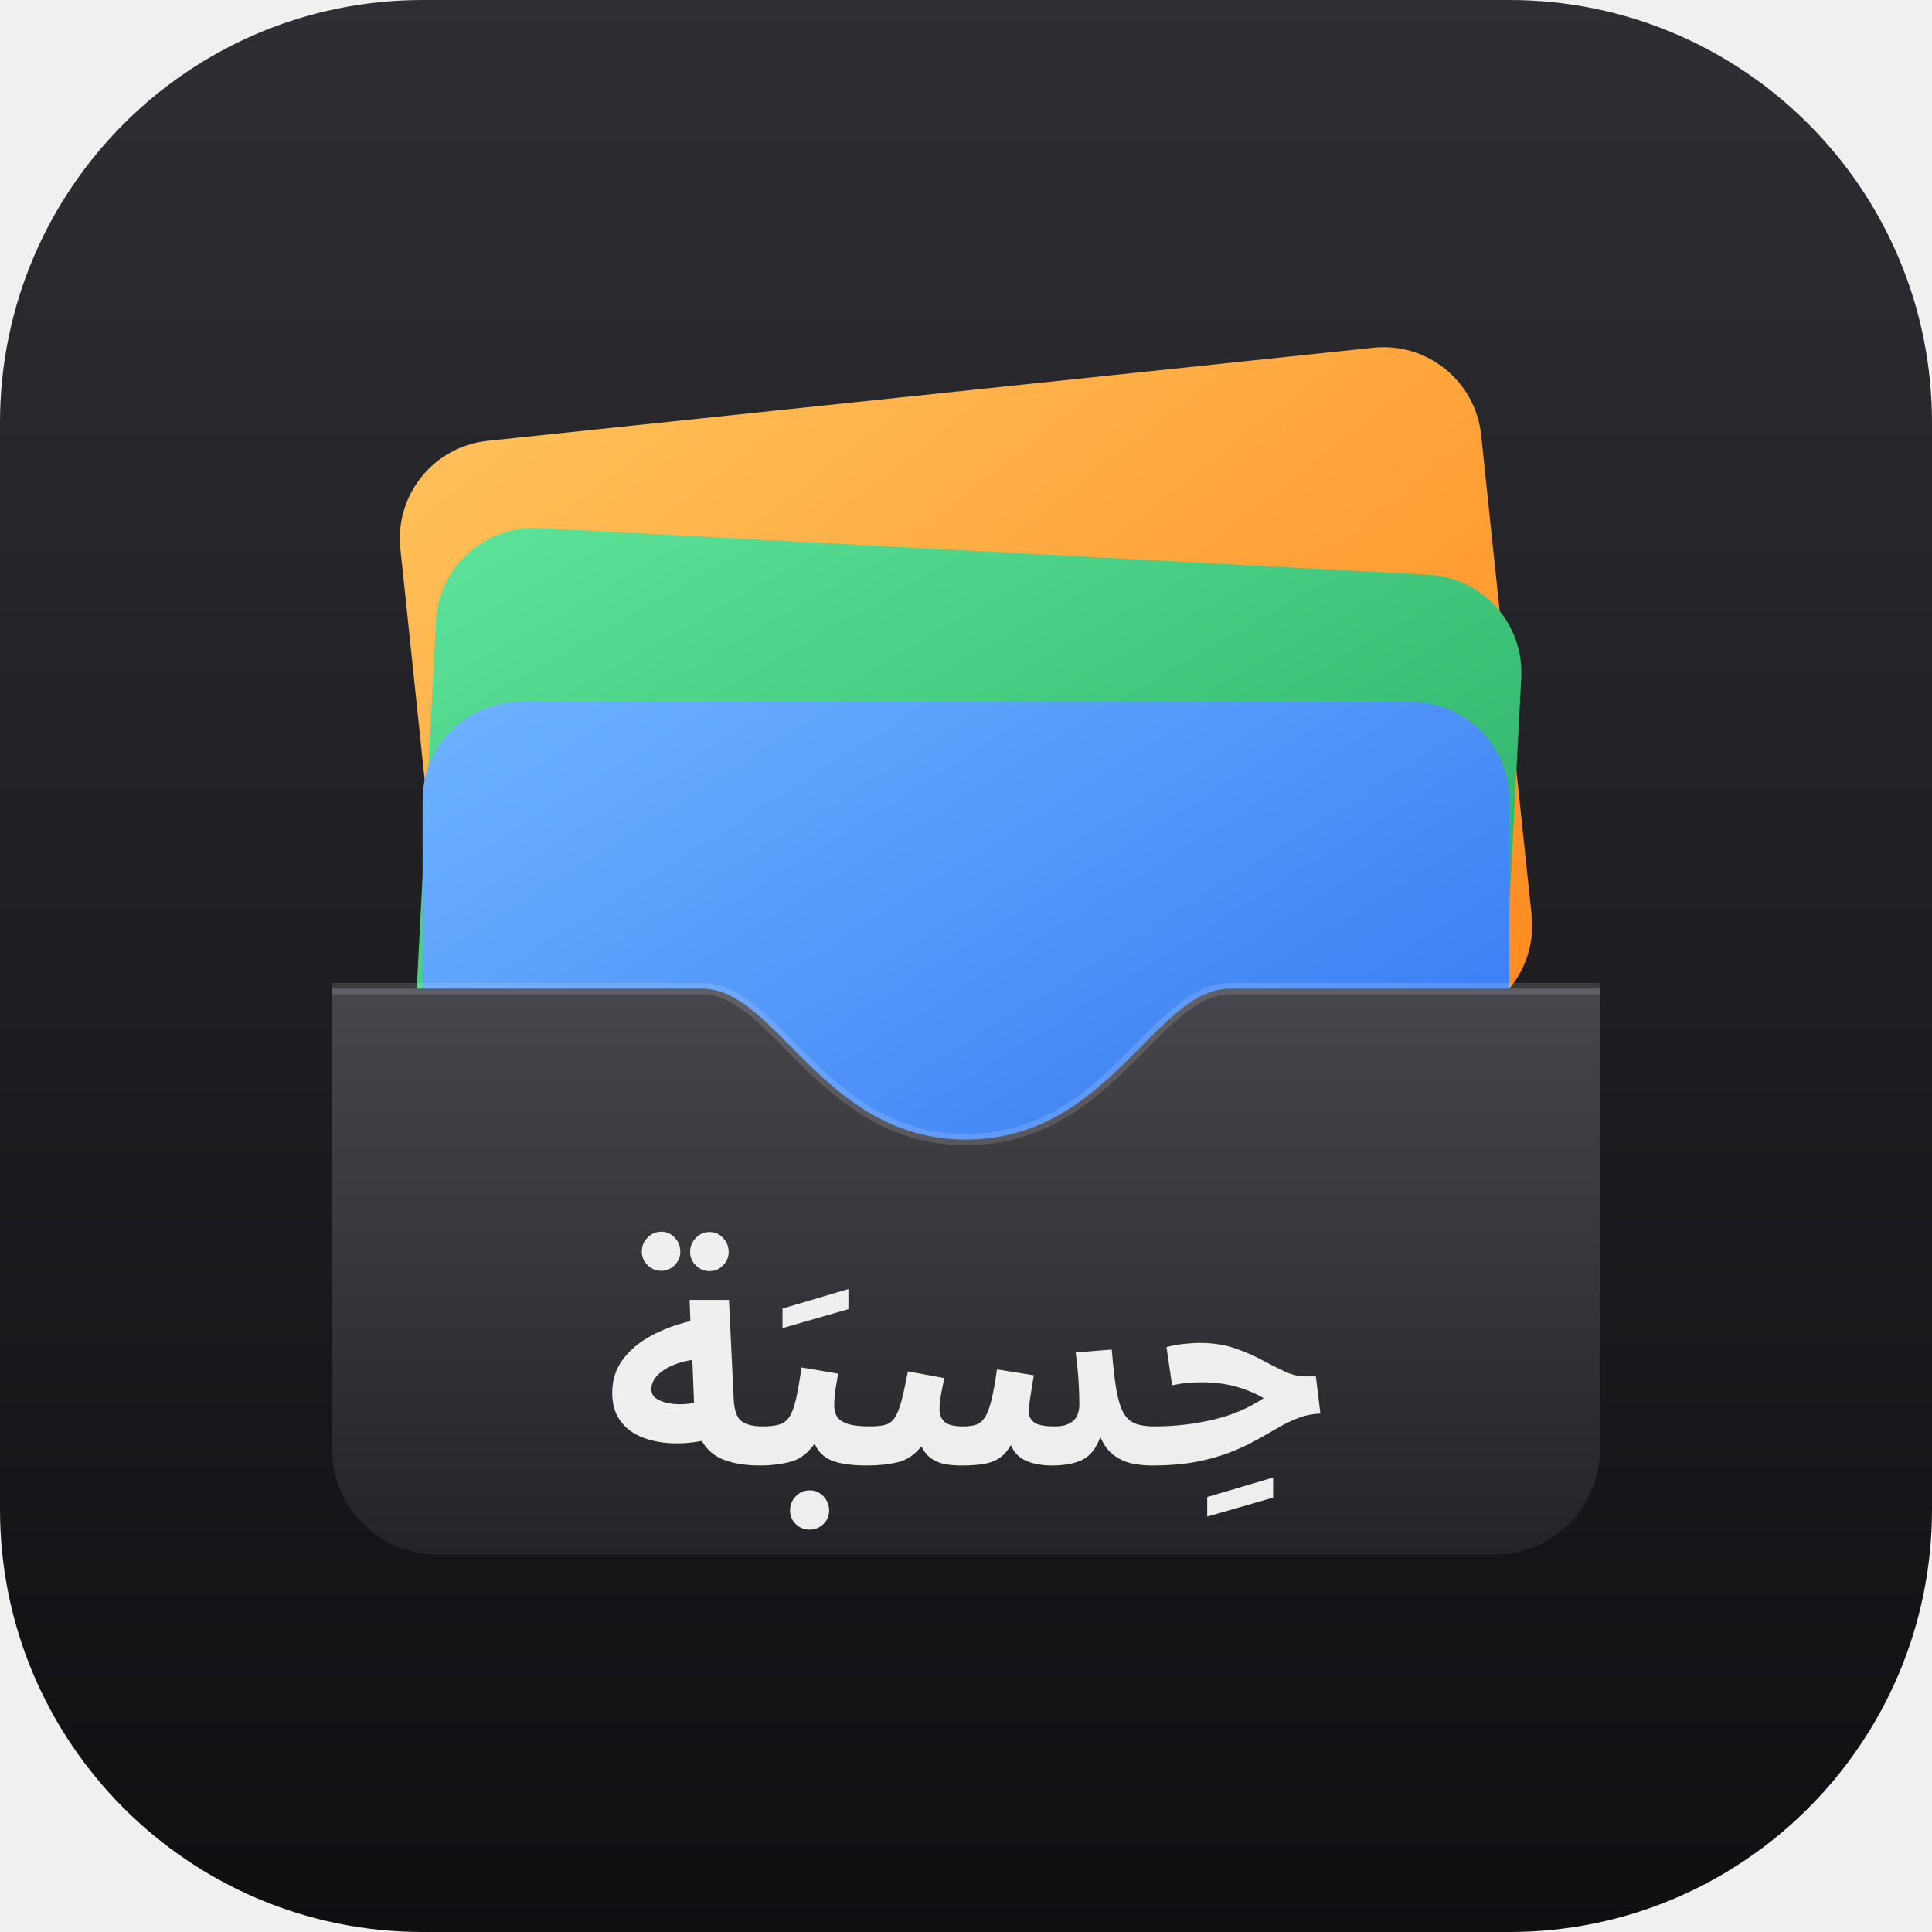
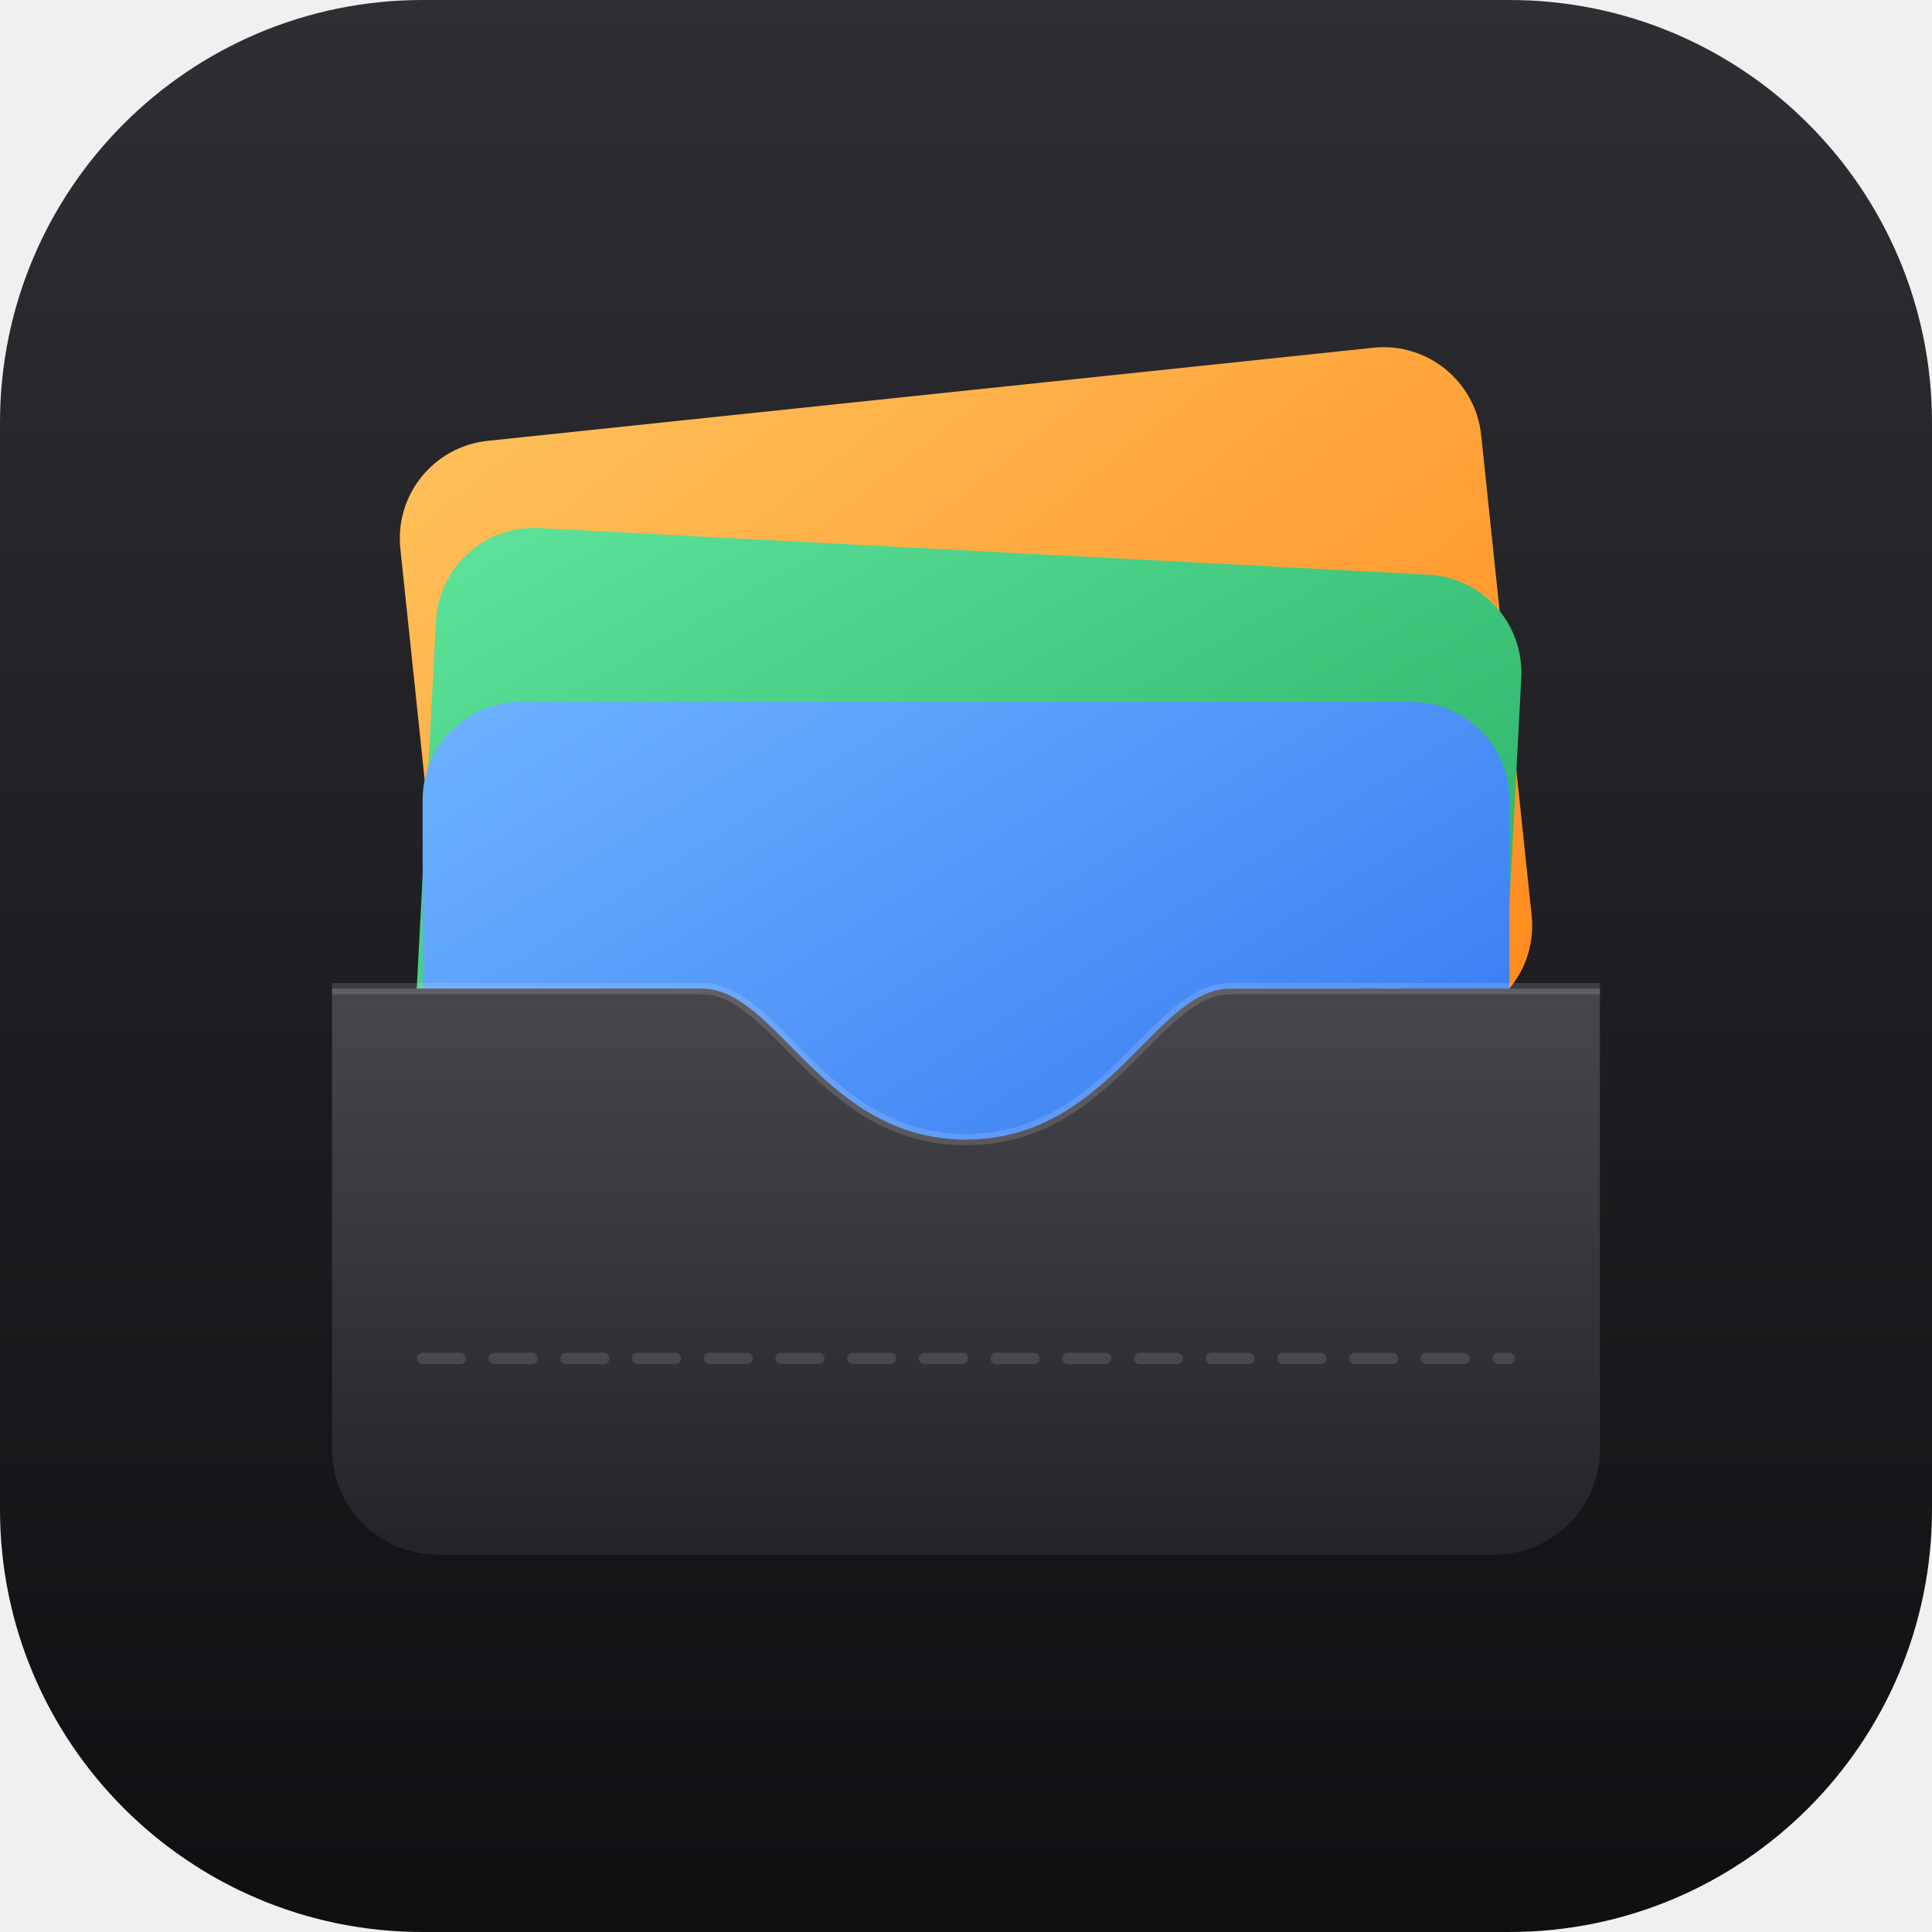
<svg xmlns="http://www.w3.org/2000/svg" viewBox="0 0 512 512">
  <defs>
    <linearGradient id="bg" x1="0" y1="0" x2="0" y2="1">
      <stop offset="0" stop-color="#2e2e33" />
      <stop offset="1" stop-color="#0f0f12" />
    </linearGradient>
    <linearGradient id="c1" x1="0" y1="0" x2="1" y2="1">
      <stop offset="0" stop-color="#ffc15a" />
      <stop offset="1" stop-color="#ff8a1f" />
    </linearGradient>
    <linearGradient id="c2" x1="0" y1="0" x2="1" y2="1">
      <stop offset="0" stop-color="#5ee39a" />
      <stop offset="1" stop-color="#1fa55a" />
    </linearGradient>
    <linearGradient id="c3" x1="0" y1="0" x2="1" y2="1">
      <stop offset="0" stop-color="#6db3ff" />
      <stop offset="1" stop-color="#2a6cf0" />
    </linearGradient>
    <linearGradient id="pk" x1="0" y1="0" x2="0" y2="1">
      <stop offset="0" stop-color="#46464c" />
      <stop offset="1" stop-color="#242428" />
    </linearGradient>
  </defs>
  <rect width="512" height="512" rx="112" fill="url(#bg)" />
  <rect x="112" y="104" width="288" height="180" rx="26" fill="url(#c1)" transform="rotate(-6 256 194)" />
  <rect x="112" y="146" width="288" height="180" rx="26" fill="url(#c2)" transform="rotate(3 256 236)" />
  <rect x="112" y="186" width="288" height="180" rx="26" fill="url(#c3)" />
  <path d="M88 262H186C206 262 218 302 256 302C294 302 306 262 326 262H424V384A28 28 0 0 1 396 412H116A28 28 0 0 1 88 384Z" fill="url(#pk)" />
  <path d="M88 262H186C206 262 218 302 256 302C294 302 306 262 326 262H424" fill="none" stroke="#fff" stroke-opacity=".14" stroke-width="3" />
-   <text x="256" y="388" font-family="'Noto Sans Arabic', sans-serif" font-size="74" font-weight="700" fill="#fff" fill-opacity=".92" text-anchor="middle">حِسبَة</text>
+   <path d="M112 360H400" stroke="#fff" stroke-opacity=".12" stroke-width="3" stroke-dasharray="10 9" stroke-linecap="round" />
</svg>
